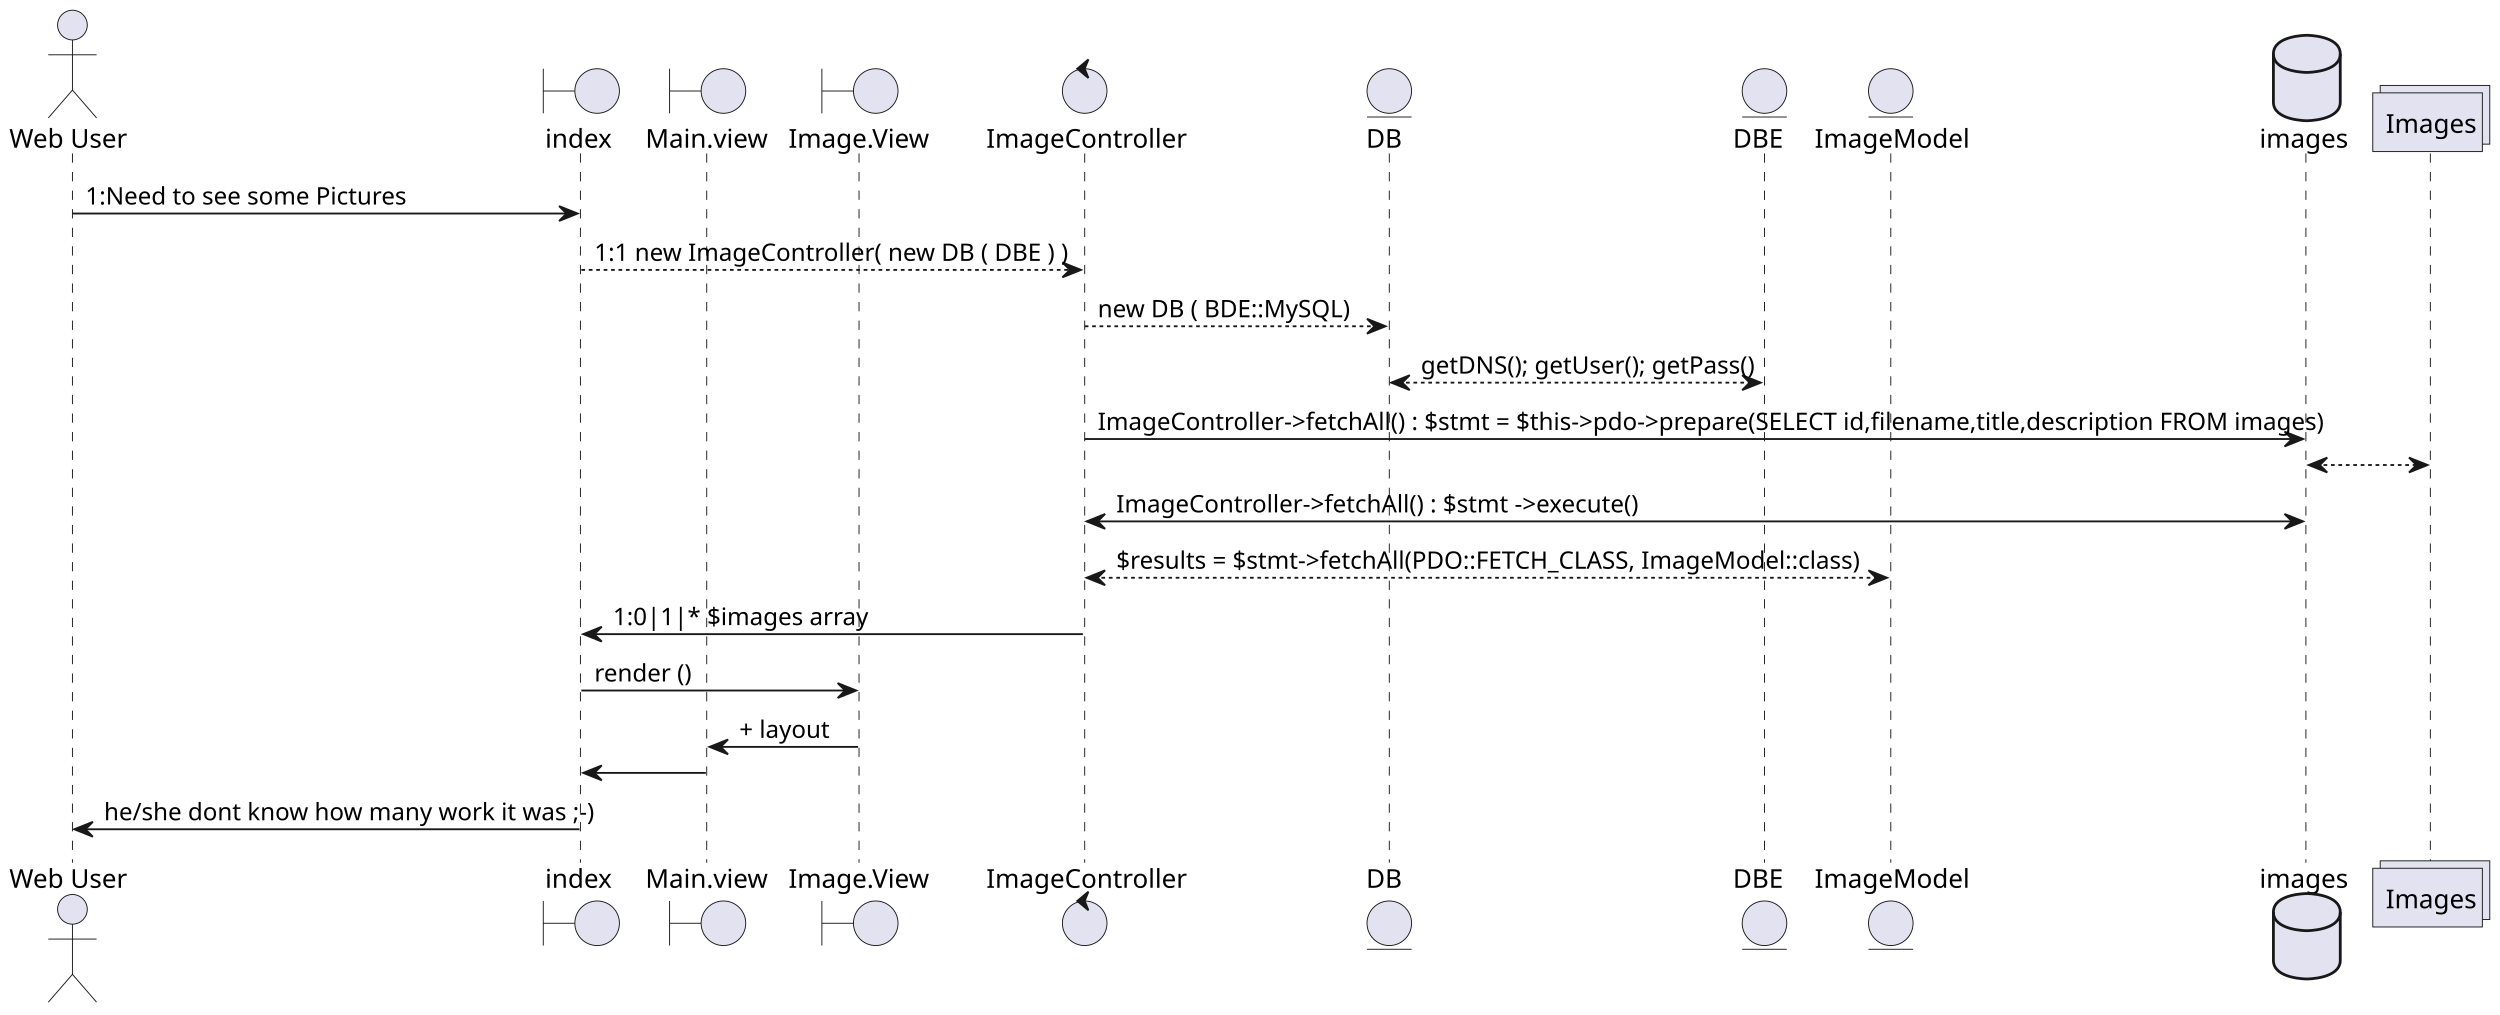
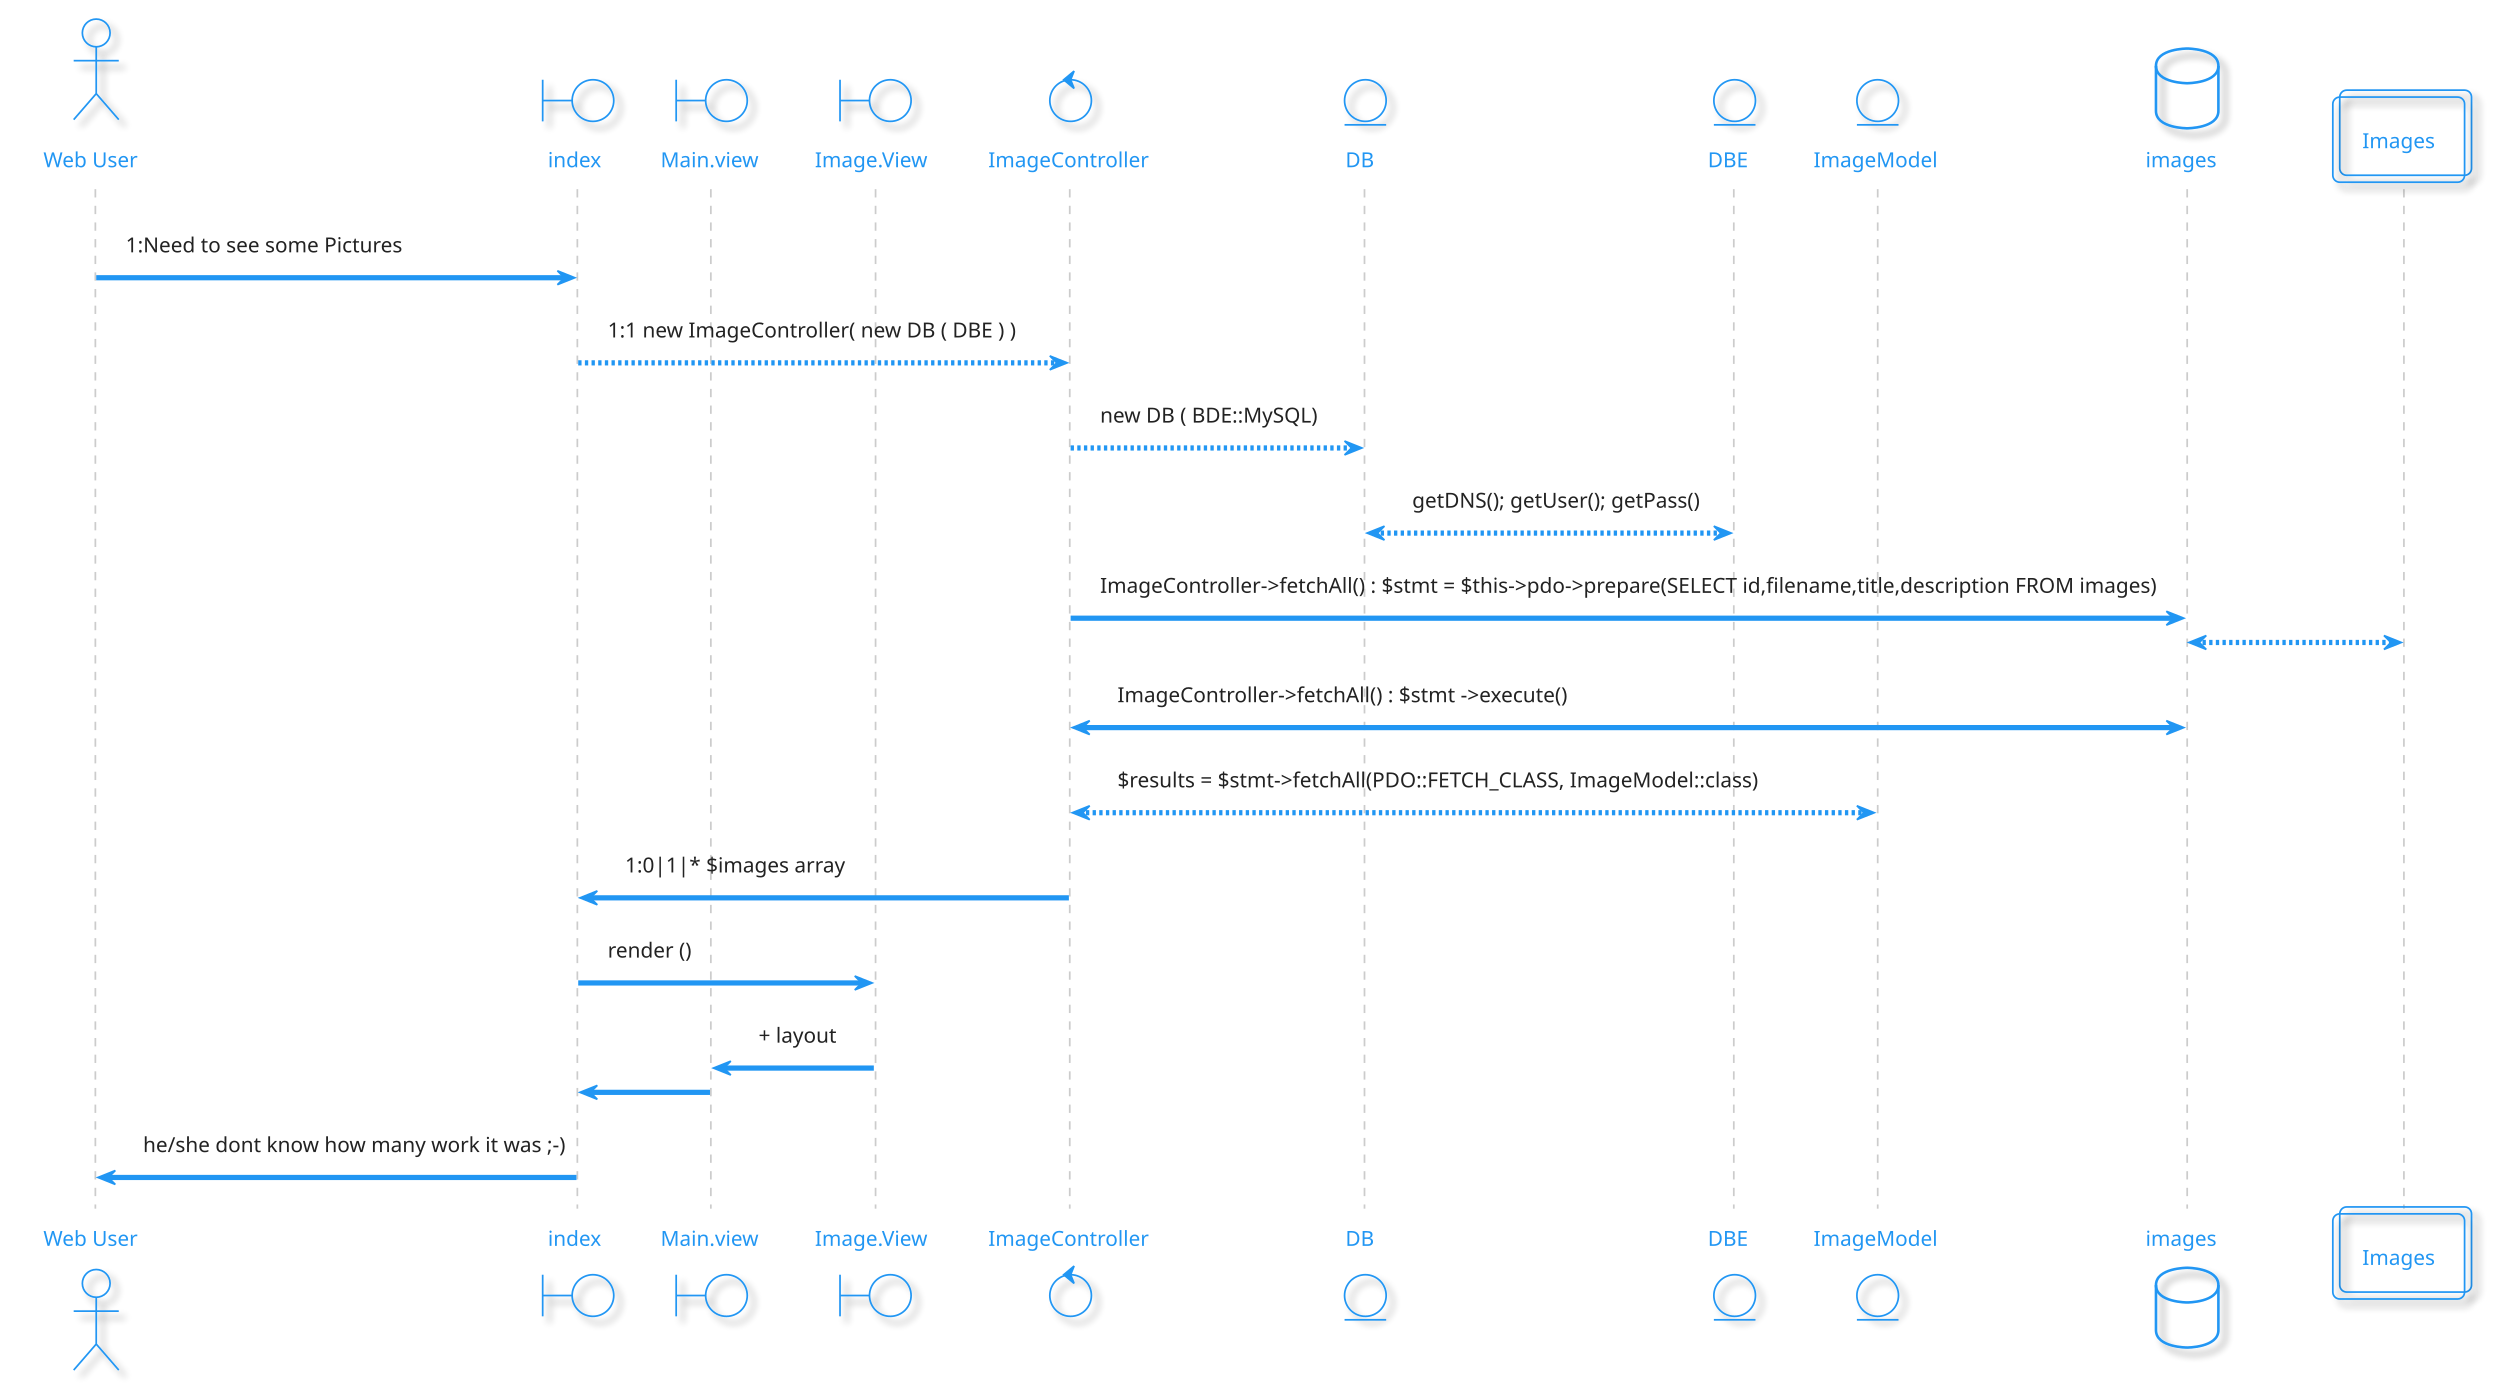
- <svg xmlns="http://www.w3.org/2000/svg" contentStyleType="text/css" height="546px" preserveAspectRatio="none" style="width:1346px;height:546px;background:#FFFFFF;" version="1.1" viewBox="0 0 1346 546" width="1346px" zoomAndPan="magnify">
-   <defs />
+ <svg xmlns="http://www.w3.org/2000/svg" contentStyleType="text/css" height="835.417px" preserveAspectRatio="none" style="width:1502px;height:835px;background:#00000000;" version="1.1" viewBox="0 0 1502 835" width="1502.083px" zoomAndPan="magnify">
+   <defs>
+     <filter height="300%" id="f1k7rae2fnp5ju" width="300%" x="-1" y="-1">
+       <feGaussianBlur result="blurOut" stdDeviation="2.083" />
+       <feColorMatrix in="blurOut" result="blurOut2" type="matrix" values="0 0 0 0 0 0 0 0 0 0 0 0 0 0 0 0 0 0 .4 0" />
+       <feOffset dx="4.167" dy="4.167" in="blurOut2" result="blurOut3" />
+       <feBlend in="SourceGraphic" in2="blurOut3" mode="normal" />
+     </filter>
+   </defs>
  <g>
-     <line style="stroke:#181818;stroke-width:0.5;stroke-dasharray:5.0,5.0;" x1="39" x2="39" y1="82.609" y2="464.477" />
-     <line style="stroke:#181818;stroke-width:0.5;stroke-dasharray:5.0,5.0;" x1="312.5" x2="312.5" y1="82.609" y2="464.477" />
-     <line style="stroke:#181818;stroke-width:0.5;stroke-dasharray:5.0,5.0;" x1="380.5" x2="380.5" y1="82.609" y2="464.477" />
-     <line style="stroke:#181818;stroke-width:0.5;stroke-dasharray:5.0,5.0;" x1="462.5" x2="462.5" y1="82.609" y2="464.477" />
-     <line style="stroke:#181818;stroke-width:0.5;stroke-dasharray:5.0,5.0;" x1="584" x2="584" y1="82.609" y2="464.477" />
-     <line style="stroke:#181818;stroke-width:0.5;stroke-dasharray:5.0,5.0;" x1="748" x2="748" y1="82.609" y2="464.477" />
-     <line style="stroke:#181818;stroke-width:0.5;stroke-dasharray:5.0,5.0;" x1="950" x2="950" y1="82.609" y2="464.477" />
-     <line style="stroke:#181818;stroke-width:0.5;stroke-dasharray:5.0,5.0;" x1="1018" x2="1018" y1="82.609" y2="464.477" />
-     <line style="stroke:#181818;stroke-width:0.5;stroke-dasharray:5.0,5.0;" x1="1241.5" x2="1241.5" y1="82.609" y2="464.477" />
-     <line style="stroke:#181818;stroke-width:0.5;stroke-dasharray:5.0,5.0;" x1="1308.5" x2="1308.5" y1="82.609" y2="464.477" />
-     <text fill="#000000" font-family="sans-serif" font-size="14" lengthAdjust="spacing" textLength="62" x="5" y="79.533">Web User</text>
-     <ellipse cx="39" cy="13.5" fill="#E2E2F0" rx="8" ry="8" style="stroke:#181818;stroke-width:0.5;" />
-     <path d="M39,21.5 L39,48.5 M26,29.5 L52,29.5 M39,48.5 L26,63.5 M39,48.5 L52,63.5 " fill="none" style="stroke:#181818;stroke-width:0.5;" />
-     <text fill="#000000" font-family="sans-serif" font-size="14" lengthAdjust="spacing" textLength="62" x="5" y="478.01">Web User</text>
-     <ellipse cx="39" cy="489.586" fill="#E2E2F0" rx="8" ry="8" style="stroke:#181818;stroke-width:0.5;" />
-     <path d="M39,497.586 L39,524.586 M26,505.586 L52,505.586 M39,524.586 L26,539.586 M39,524.586 L52,539.586 " fill="none" style="stroke:#181818;stroke-width:0.5;" />
-     <text fill="#000000" font-family="sans-serif" font-size="14" lengthAdjust="spacing" textLength="33" x="293.5" y="79.533">index</text>
-     <path d="M292.5,37 L292.5,61 M292.5,49 L309.5,49 " fill="none" style="stroke:#181818;stroke-width:0.5;" />
-     <ellipse cx="321.5" cy="49" fill="#E2E2F0" rx="12" ry="12" style="stroke:#181818;stroke-width:0.5;" />
-     <text fill="#000000" font-family="sans-serif" font-size="14" lengthAdjust="spacing" textLength="33" x="293.5" y="478.01">index</text>
-     <path d="M292.5,485.086 L292.5,509.086 M292.5,497.086 L309.5,497.086 " fill="none" style="stroke:#181818;stroke-width:0.5;" />
-     <ellipse cx="321.5" cy="497.086" fill="#E2E2F0" rx="12" ry="12" style="stroke:#181818;stroke-width:0.5;" />
-     <text fill="#000000" font-family="sans-serif" font-size="14" lengthAdjust="spacing" textLength="61" x="347.5" y="79.533">Main.view</text>
-     <path d="M360.5,37 L360.5,61 M360.5,49 L377.5,49 " fill="none" style="stroke:#181818;stroke-width:0.5;" />
-     <ellipse cx="389.5" cy="49" fill="#E2E2F0" rx="12" ry="12" style="stroke:#181818;stroke-width:0.5;" />
-     <text fill="#000000" font-family="sans-serif" font-size="14" lengthAdjust="spacing" textLength="61" x="347.5" y="478.01">Main.view</text>
-     <path d="M360.5,485.086 L360.5,509.086 M360.5,497.086 L377.5,497.086 " fill="none" style="stroke:#181818;stroke-width:0.5;" />
-     <ellipse cx="389.5" cy="497.086" fill="#E2E2F0" rx="12" ry="12" style="stroke:#181818;stroke-width:0.5;" />
-     <text fill="#000000" font-family="sans-serif" font-size="14" lengthAdjust="spacing" textLength="71" x="424.5" y="79.533">Image.View</text>
-     <path d="M442.5,37 L442.5,61 M442.5,49 L459.5,49 " fill="none" style="stroke:#181818;stroke-width:0.5;" />
-     <ellipse cx="471.5" cy="49" fill="#E2E2F0" rx="12" ry="12" style="stroke:#181818;stroke-width:0.5;" />
-     <text fill="#000000" font-family="sans-serif" font-size="14" lengthAdjust="spacing" textLength="71" x="424.5" y="478.01">Image.View</text>
-     <path d="M442.5,485.086 L442.5,509.086 M442.5,497.086 L459.5,497.086 " fill="none" style="stroke:#181818;stroke-width:0.5;" />
-     <ellipse cx="471.5" cy="497.086" fill="#E2E2F0" rx="12" ry="12" style="stroke:#181818;stroke-width:0.5;" />
-     <text fill="#000000" font-family="sans-serif" font-size="14" lengthAdjust="spacing" textLength="100" x="531" y="79.533">ImageController</text>
-     <ellipse cx="584" cy="49" fill="#E2E2F0" rx="12" ry="12" style="stroke:#181818;stroke-width:0.5;" />
-     <polygon fill="#181818" points="580,37,586,32,584,37,586,42,580,37" style="stroke:#181818;stroke-width:1.0;" />
-     <text fill="#000000" font-family="sans-serif" font-size="14" lengthAdjust="spacing" textLength="100" x="531" y="478.01">ImageController</text>
-     <ellipse cx="584" cy="497.086" fill="#E2E2F0" rx="12" ry="12" style="stroke:#181818;stroke-width:0.5;" />
-     <polygon fill="#181818" points="580,485.086,586,480.086,584,485.086,586,490.086,580,485.086" style="stroke:#181818;stroke-width:1.0;" />
-     <text fill="#000000" font-family="sans-serif" font-size="14" lengthAdjust="spacing" textLength="19" x="735.5" y="79.533">DB</text>
-     <ellipse cx="748" cy="49" fill="#E2E2F0" rx="12" ry="12" style="stroke:#181818;stroke-width:0.5;" />
-     <line style="stroke:#181818;stroke-width:0.5;" x1="736" x2="760" y1="63" y2="63" />
-     <text fill="#000000" font-family="sans-serif" font-size="14" lengthAdjust="spacing" textLength="19" x="735.5" y="478.01">DB</text>
-     <ellipse cx="748" cy="497.086" fill="#E2E2F0" rx="12" ry="12" style="stroke:#181818;stroke-width:0.5;" />
-     <line style="stroke:#181818;stroke-width:0.5;" x1="736" x2="760" y1="511.086" y2="511.086" />
-     <text fill="#000000" font-family="sans-serif" font-size="14" lengthAdjust="spacing" textLength="28" x="933" y="79.533">DBE</text>
-     <ellipse cx="950" cy="49" fill="#E2E2F0" rx="12" ry="12" style="stroke:#181818;stroke-width:0.5;" />
-     <line style="stroke:#181818;stroke-width:0.5;" x1="938" x2="962" y1="63" y2="63" />
-     <text fill="#000000" font-family="sans-serif" font-size="14" lengthAdjust="spacing" textLength="28" x="933" y="478.01">DBE</text>
-     <ellipse cx="950" cy="497.086" fill="#E2E2F0" rx="12" ry="12" style="stroke:#181818;stroke-width:0.5;" />
-     <line style="stroke:#181818;stroke-width:0.5;" x1="938" x2="962" y1="511.086" y2="511.086" />
-     <text fill="#000000" font-family="sans-serif" font-size="14" lengthAdjust="spacing" textLength="76" x="977" y="79.533">ImageModel</text>
-     <ellipse cx="1018" cy="49" fill="#E2E2F0" rx="12" ry="12" style="stroke:#181818;stroke-width:0.5;" />
-     <line style="stroke:#181818;stroke-width:0.5;" x1="1006" x2="1030" y1="63" y2="63" />
-     <text fill="#000000" font-family="sans-serif" font-size="14" lengthAdjust="spacing" textLength="76" x="977" y="478.01">ImageModel</text>
-     <ellipse cx="1018" cy="497.086" fill="#E2E2F0" rx="12" ry="12" style="stroke:#181818;stroke-width:0.5;" />
-     <line style="stroke:#181818;stroke-width:0.5;" x1="1006" x2="1030" y1="511.086" y2="511.086" />
-     <text fill="#000000" font-family="sans-serif" font-size="14" lengthAdjust="spacing" textLength="45" x="1216.5" y="79.533">images</text>
-     <path d="M1224,29 C1224,19 1242,19 1242,19 C1242,19 1260,19 1260,29 L1260,55 C1260,65 1242,65 1242,65 C1242,65 1224,65 1224,55 L1224,29 " fill="#E2E2F0" style="stroke:#181818;stroke-width:1.5;" />
-     <path d="M1224,29 C1224,39 1242,39 1242,39 C1242,39 1260,39 1260,29 " fill="none" style="stroke:#181818;stroke-width:1.5;" />
-     <text fill="#000000" font-family="sans-serif" font-size="14" lengthAdjust="spacing" textLength="45" x="1216.5" y="478.01">images</text>
-     <path d="M1224,491.086 C1224,481.086 1242,481.086 1242,481.086 C1242,481.086 1260,481.086 1260,491.086 L1260,517.086 C1260,527.086 1242,527.086 1242,527.086 C1242,527.086 1224,527.086 1224,517.086 L1224,491.086 " fill="#E2E2F0" style="stroke:#181818;stroke-width:1.5;" />
-     <path d="M1224,491.086 C1224,501.086 1242,501.086 1242,501.086 C1242,501.086 1260,501.086 1260,491.086 " fill="none" style="stroke:#181818;stroke-width:1.5;" />
-     <rect fill="#E2E2F0" height="31.609" style="stroke:#181818;stroke-width:0.5;" width="59" x="1281.5" y="46" />
-     <rect fill="#E2E2F0" height="31.609" style="stroke:#181818;stroke-width:0.5;" width="59" x="1277.5" y="50" />
-     <text fill="#000000" font-family="sans-serif" font-size="14" lengthAdjust="spacing" textLength="45" x="1284.5" y="71.533">Images</text>
-     <rect fill="#E2E2F0" height="31.609" style="stroke:#181818;stroke-width:0.5;" width="59" x="1281.5" y="463.477" />
-     <rect fill="#E2E2F0" height="31.609" style="stroke:#181818;stroke-width:0.5;" width="59" x="1277.5" y="467.477" />
-     <text fill="#000000" font-family="sans-serif" font-size="14" lengthAdjust="spacing" textLength="45" x="1284.5" y="489.01">Images</text>
-     <polygon fill="#181818" points="301,110.961,311,114.961,301,118.961,305,114.961" style="stroke:#181818;stroke-width:1.0;" />
-     <line style="stroke:#181818;stroke-width:1.0;" x1="39" x2="307" y1="114.961" y2="114.961" />
-     <text fill="#000000" font-family="sans-serif" font-size="13" lengthAdjust="spacing" textLength="169" x="46" y="110.105">1:Need to see some Pictures</text>
-     <polygon fill="#181818" points="572,141.312,582,145.312,572,149.312,576,145.312" style="stroke:#181818;stroke-width:1.0;" />
-     <line style="stroke:#181818;stroke-width:1.0;stroke-dasharray:2.0,2.0;" x1="313" x2="578" y1="145.312" y2="145.312" />
-     <text fill="#000000" font-family="sans-serif" font-size="13" lengthAdjust="spacing" textLength="247" x="320" y="140.456">1:1 new ImageController( new DB ( DBE ) )</text>
-     <polygon fill="#181818" points="736,171.664,746,175.664,736,179.664,740,175.664" style="stroke:#181818;stroke-width:1.0;" />
-     <line style="stroke:#181818;stroke-width:1.0;stroke-dasharray:2.0,2.0;" x1="584" x2="742" y1="175.664" y2="175.664" />
-     <text fill="#000000" font-family="sans-serif" font-size="13" lengthAdjust="spacing" textLength="140" x="591" y="170.808">new DB ( BDE::MySQL)</text>
-     <polygon fill="#181818" points="759,202.016,749,206.016,759,210.016,755,206.016" style="stroke:#181818;stroke-width:1.0;" />
-     <polygon fill="#181818" points="938,202.016,948,206.016,938,210.016,942,206.016" style="stroke:#181818;stroke-width:1.0;" />
-     <line style="stroke:#181818;stroke-width:1.0;stroke-dasharray:2.0,2.0;" x1="753" x2="944" y1="206.016" y2="206.016" />
-     <text fill="#000000" font-family="sans-serif" font-size="13" lengthAdjust="spacing" textLength="178" x="765" y="201.159">getDNS(); getUser(); getPass()</text>
-     <polygon fill="#181818" points="1230,232.367,1240,236.367,1230,240.367,1234,236.367" style="stroke:#181818;stroke-width:1.0;" />
-     <line style="stroke:#181818;stroke-width:1.0;" x1="584" x2="1236" y1="236.367" y2="236.367" />
-     <text fill="#000000" font-family="sans-serif" font-size="13" lengthAdjust="spacing" textLength="634" x="591" y="231.511">ImageController-&gt;fetchAll() : $stmt = $this-&gt;pdo-&gt;prepare(SELECT id,filename,title,description FROM images)</text>
-     <polygon fill="#181818" points="1253,246.367,1243,250.367,1253,254.367,1249,250.367" style="stroke:#181818;stroke-width:1.0;" />
-     <polygon fill="#181818" points="1297,246.367,1307,250.367,1297,254.367,1301,250.367" style="stroke:#181818;stroke-width:1.0;" />
-     <line style="stroke:#181818;stroke-width:1.0;stroke-dasharray:2.0,2.0;" x1="1247" x2="1303" y1="250.367" y2="250.367" />
-     <polygon fill="#181818" points="595,276.719,585,280.719,595,284.719,591,280.719" style="stroke:#181818;stroke-width:1.0;" />
-     <polygon fill="#181818" points="1230,276.719,1240,280.719,1230,284.719,1234,280.719" style="stroke:#181818;stroke-width:1.0;" />
-     <line style="stroke:#181818;stroke-width:1.0;" x1="589" x2="1236" y1="280.719" y2="280.719" />
-     <text fill="#000000" font-family="sans-serif" font-size="13" lengthAdjust="spacing" textLength="272" x="601" y="275.862">ImageController-&gt;fetchAll() :  $stmt -&gt;execute()</text>
-     <polygon fill="#181818" points="595,307.07,585,311.07,595,315.07,591,311.07" style="stroke:#181818;stroke-width:1.0;" />
-     <polygon fill="#181818" points="1006,307.07,1016,311.07,1006,315.07,1010,311.07" style="stroke:#181818;stroke-width:1.0;" />
-     <line style="stroke:#181818;stroke-width:1.0;stroke-dasharray:2.0,2.0;" x1="589" x2="1012" y1="311.07" y2="311.07" />
-     <text fill="#000000" font-family="sans-serif" font-size="13" lengthAdjust="spacing" textLength="403" x="601" y="306.214">$results = $stmt-&gt;fetchAll(PDO::FETCH_CLASS, ImageModel::class)</text>
-     <polygon fill="#181818" points="324,337.422,314,341.422,324,345.422,320,341.422" style="stroke:#181818;stroke-width:1.0;" />
-     <line style="stroke:#181818;stroke-width:1.0;" x1="318" x2="583" y1="341.422" y2="341.422" />
-     <text fill="#000000" font-family="sans-serif" font-size="13" lengthAdjust="spacing" textLength="122" x="330" y="336.565">1:0|1|* $images array</text>
-     <polygon fill="#181818" points="451,367.773,461,371.773,451,375.773,455,371.773" style="stroke:#181818;stroke-width:1.0;" />
-     <line style="stroke:#181818;stroke-width:1.0;" x1="313" x2="457" y1="371.773" y2="371.773" />
-     <text fill="#000000" font-family="sans-serif" font-size="13" lengthAdjust="spacing" textLength="48" x="320" y="366.917">render ()</text>
-     <polygon fill="#181818" points="392,398.125,382,402.125,392,406.125,388,402.125" style="stroke:#181818;stroke-width:1.0;" />
-     <line style="stroke:#181818;stroke-width:1.0;" x1="386" x2="462" y1="402.125" y2="402.125" />
-     <text fill="#000000" font-family="sans-serif" font-size="13" lengthAdjust="spacing" textLength="47" x="398" y="397.269">+ layout</text>
-     <polygon fill="#181818" points="324,412.125,314,416.125,324,420.125,320,416.125" style="stroke:#181818;stroke-width:1.0;" />
-     <line style="stroke:#181818;stroke-width:1.0;" x1="318" x2="380" y1="416.125" y2="416.125" />
-     <polygon fill="#181818" points="50,442.477,40,446.477,50,450.477,46,446.477" style="stroke:#181818;stroke-width:1.0;" />
-     <line style="stroke:#181818;stroke-width:1.0;" x1="44" x2="312" y1="446.477" y2="446.477" />
-     <text fill="#000000" font-family="sans-serif" font-size="13" lengthAdjust="spacing" textLength="250" x="56" y="441.62">he/she dont know how many work it was ;-)</text>
+     <line style="stroke:#CCCCCC;stroke-width:1.042;stroke-dasharray:5.0,5.0;" x1="57.292" x2="57.292" y1="113.639" y2="726.172" />
+     <line style="stroke:#CCCCCC;stroke-width:1.042;stroke-dasharray:5.0,5.0;" x1="346.875" x2="346.875" y1="113.639" y2="726.172" />
+     <line style="stroke:#CCCCCC;stroke-width:1.042;stroke-dasharray:5.0,5.0;" x1="427.083" x2="427.083" y1="113.639" y2="726.172" />
+     <line style="stroke:#CCCCCC;stroke-width:1.042;stroke-dasharray:5.0,5.0;" x1="526.042" x2="526.042" y1="113.639" y2="726.172" />
+     <line style="stroke:#CCCCCC;stroke-width:1.042;stroke-dasharray:5.0,5.0;" x1="642.708" x2="642.708" y1="113.639" y2="726.172" />
+     <line style="stroke:#CCCCCC;stroke-width:1.042;stroke-dasharray:5.0,5.0;" x1="819.792" x2="819.792" y1="113.639" y2="726.172" />
+     <line style="stroke:#CCCCCC;stroke-width:1.042;stroke-dasharray:5.0,5.0;" x1="1041.667" x2="1041.667" y1="113.639" y2="726.172" />
+     <line style="stroke:#CCCCCC;stroke-width:1.042;stroke-dasharray:5.0,5.0;" x1="1128.125" x2="1128.125" y1="113.639" y2="726.172" />
+     <line style="stroke:#CCCCCC;stroke-width:1.042;stroke-dasharray:5.0,5.0;" x1="1314.062" x2="1314.062" y1="113.639" y2="726.172" />
+     <line style="stroke:#CCCCCC;stroke-width:1.042;stroke-dasharray:5.0,5.0;" x1="1444.271" x2="1444.271" y1="113.639" y2="726.172" />
+     <text fill="#2196F3" font-family="&quot;Verdana&quot;" font-size="12.5" lengthAdjust="spacing" textLength="57.292" x="26.042" y="100.476">Web User</text>
+     <ellipse cx="57.812" cy="19.792" filter="url(#f1k7rae2fnp5ju)" rx="8.333" ry="8.333" style="stroke:#2196F3;stroke-width:1.042;fill:none;" />
+     <path d="M57.812,28.125 L57.812,56.25 M44.271,36.458 L71.354,36.458 M57.812,56.25 L44.271,71.875 M57.812,56.25 L71.354,71.875 " fill="none" filter="url(#f1k7rae2fnp5ju)" style="stroke:#2196F3;stroke-width:1.042;" />
+     <text fill="#2196F3" font-family="&quot;Verdana&quot;" font-size="12.5" lengthAdjust="spacing" textLength="57.292" x="26.042" y="748.523">Web User</text>
+     <ellipse cx="57.812" cy="771.061" filter="url(#f1k7rae2fnp5ju)" rx="8.333" ry="8.333" style="stroke:#2196F3;stroke-width:1.042;fill:none;" />
+     <path d="M57.812,779.394 L57.812,807.519 M44.271,787.728 L71.354,787.728 M57.812,807.519 L44.271,823.144 M57.812,807.519 L71.354,823.144 " fill="none" filter="url(#f1k7rae2fnp5ju)" style="stroke:#2196F3;stroke-width:1.042;" />
+     <text fill="#2196F3" font-family="&quot;Verdana&quot;" font-size="12.5" lengthAdjust="spacing" textLength="30.208" x="329.167" y="100.476">index</text>
+     <path d="M326.042,47.917 L326.042,72.917 M326.042,60.417 L343.75,60.417 " fill="none" filter="url(#f1k7rae2fnp5ju)" style="stroke:#2196F3;stroke-width:1.042;" />
+     <ellipse cx="356.25" cy="60.417" filter="url(#f1k7rae2fnp5ju)" rx="12.5" ry="12.5" style="stroke:#2196F3;stroke-width:1.042;fill:none;" />
+     <text fill="#2196F3" font-family="&quot;Verdana&quot;" font-size="12.5" lengthAdjust="spacing" textLength="30.208" x="329.167" y="748.523">index</text>
+     <path d="M326.042,765.853 L326.042,790.853 M326.042,778.353 L343.75,778.353 " fill="none" filter="url(#f1k7rae2fnp5ju)" style="stroke:#2196F3;stroke-width:1.042;" />
+     <ellipse cx="356.25" cy="778.353" filter="url(#f1k7rae2fnp5ju)" rx="12.5" ry="12.5" style="stroke:#2196F3;stroke-width:1.042;fill:none;" />
+     <text fill="#2196F3" font-family="&quot;Verdana&quot;" font-size="12.5" lengthAdjust="spacing" textLength="55.208" x="396.875" y="100.476">Main.view</text>
+     <path d="M406.25,47.917 L406.25,72.917 M406.25,60.417 L423.958,60.417 " fill="none" filter="url(#f1k7rae2fnp5ju)" style="stroke:#2196F3;stroke-width:1.042;" />
+     <ellipse cx="436.458" cy="60.417" filter="url(#f1k7rae2fnp5ju)" rx="12.5" ry="12.5" style="stroke:#2196F3;stroke-width:1.042;fill:none;" />
+     <text fill="#2196F3" font-family="&quot;Verdana&quot;" font-size="12.5" lengthAdjust="spacing" textLength="55.208" x="396.875" y="748.523">Main.view</text>
+     <path d="M406.25,765.853 L406.25,790.853 M406.25,778.353 L423.958,778.353 " fill="none" filter="url(#f1k7rae2fnp5ju)" style="stroke:#2196F3;stroke-width:1.042;" />
+     <ellipse cx="436.458" cy="778.353" filter="url(#f1k7rae2fnp5ju)" rx="12.5" ry="12.5" style="stroke:#2196F3;stroke-width:1.042;fill:none;" />
+     <text fill="#2196F3" font-family="&quot;Verdana&quot;" font-size="12.5" lengthAdjust="spacing" textLength="66.667" x="489.583" y="100.476">Image.View</text>
+     <path d="M504.688,47.917 L504.688,72.917 M504.688,60.417 L522.396,60.417 " fill="none" filter="url(#f1k7rae2fnp5ju)" style="stroke:#2196F3;stroke-width:1.042;" />
+     <ellipse cx="534.896" cy="60.417" filter="url(#f1k7rae2fnp5ju)" rx="12.5" ry="12.5" style="stroke:#2196F3;stroke-width:1.042;fill:none;" />
+     <text fill="#2196F3" font-family="&quot;Verdana&quot;" font-size="12.5" lengthAdjust="spacing" textLength="66.667" x="489.583" y="748.523">Image.View</text>
+     <path d="M504.688,765.853 L504.688,790.853 M504.688,778.353 L522.396,778.353 " fill="none" filter="url(#f1k7rae2fnp5ju)" style="stroke:#2196F3;stroke-width:1.042;" />
+     <ellipse cx="534.896" cy="778.353" filter="url(#f1k7rae2fnp5ju)" rx="12.5" ry="12.5" style="stroke:#2196F3;stroke-width:1.042;fill:none;" />
+     <text fill="#2196F3" font-family="&quot;Verdana&quot;" font-size="12.5" lengthAdjust="spacing" textLength="92.708" x="593.75" y="100.476">ImageController</text>
+     <ellipse cx="643.229" cy="60.417" filter="url(#f1k7rae2fnp5ju)" rx="12.5" ry="12.5" style="stroke:#2196F3;stroke-width:1.042;fill:none;" />
+     <polygon fill="#2196F3" points="639.062,47.917,645.312,42.708,643.229,47.917,645.312,53.125,639.062,47.917" style="stroke:#2196F3;stroke-width:1.042;" />
+     <text fill="#2196F3" font-family="&quot;Verdana&quot;" font-size="12.5" lengthAdjust="spacing" textLength="92.708" x="593.75" y="748.523">ImageController</text>
+     <ellipse cx="643.229" cy="778.353" filter="url(#f1k7rae2fnp5ju)" rx="12.5" ry="12.5" style="stroke:#2196F3;stroke-width:1.042;fill:none;" />
+     <polygon fill="#2196F3" points="639.062,765.853,645.312,760.644,643.229,765.853,645.312,771.061,639.062,765.853" style="stroke:#2196F3;stroke-width:1.042;" />
+     <text fill="#2196F3" font-family="&quot;Verdana&quot;" font-size="12.5" lengthAdjust="spacing" textLength="17.708" x="808.333" y="100.476">DB</text>
+     <ellipse cx="820.312" cy="60.417" filter="url(#f1k7rae2fnp5ju)" rx="12.5" ry="12.5" style="stroke:#2196F3;stroke-width:1.042;fill:none;" />
+     <line style="stroke:#2196F3;stroke-width:1.042;fill:none;" x1="807.812" x2="832.812" y1="75" y2="75" />
+     <text fill="#2196F3" font-family="&quot;Verdana&quot;" font-size="12.5" lengthAdjust="spacing" textLength="17.708" x="808.333" y="748.523">DB</text>
+     <ellipse cx="820.312" cy="778.353" filter="url(#f1k7rae2fnp5ju)" rx="12.5" ry="12.5" style="stroke:#2196F3;stroke-width:1.042;fill:none;" />
+     <line style="stroke:#2196F3;stroke-width:1.042;fill:none;" x1="807.812" x2="832.812" y1="792.936" y2="792.936" />
+     <text fill="#2196F3" font-family="&quot;Verdana&quot;" font-size="12.5" lengthAdjust="spacing" textLength="26.042" x="1026.042" y="100.476">DBE</text>
+     <ellipse cx="1042.188" cy="60.417" filter="url(#f1k7rae2fnp5ju)" rx="12.5" ry="12.5" style="stroke:#2196F3;stroke-width:1.042;fill:none;" />
+     <line style="stroke:#2196F3;stroke-width:1.042;fill:none;" x1="1029.688" x2="1054.688" y1="75" y2="75" />
+     <text fill="#2196F3" font-family="&quot;Verdana&quot;" font-size="12.5" lengthAdjust="spacing" textLength="26.042" x="1026.042" y="748.523">DBE</text>
+     <ellipse cx="1042.188" cy="778.353" filter="url(#f1k7rae2fnp5ju)" rx="12.5" ry="12.5" style="stroke:#2196F3;stroke-width:1.042;fill:none;" />
+     <line style="stroke:#2196F3;stroke-width:1.042;fill:none;" x1="1029.688" x2="1054.688" y1="792.936" y2="792.936" />
+     <text fill="#2196F3" font-family="&quot;Verdana&quot;" font-size="12.5" lengthAdjust="spacing" textLength="70.833" x="1089.583" y="100.476">ImageModel</text>
+     <ellipse cx="1128.125" cy="60.417" filter="url(#f1k7rae2fnp5ju)" rx="12.5" ry="12.5" style="stroke:#2196F3;stroke-width:1.042;fill:none;" />
+     <line style="stroke:#2196F3;stroke-width:1.042;fill:none;" x1="1115.625" x2="1140.625" y1="75" y2="75" />
+     <text fill="#2196F3" font-family="&quot;Verdana&quot;" font-size="12.5" lengthAdjust="spacing" textLength="70.833" x="1089.583" y="748.523">ImageModel</text>
+     <ellipse cx="1128.125" cy="778.353" filter="url(#f1k7rae2fnp5ju)" rx="12.5" ry="12.5" style="stroke:#2196F3;stroke-width:1.042;fill:none;" />
+     <line style="stroke:#2196F3;stroke-width:1.042;fill:none;" x1="1115.625" x2="1140.625" y1="792.936" y2="792.936" />
+     <text fill="#2196F3" font-family="&quot;Verdana&quot;" font-size="12.5" lengthAdjust="spacing" textLength="43.75" x="1289.062" y="100.476">images</text>
+     <path d="M1295.312,39.583 C1295.312,29.167 1314.062,29.167 1314.062,29.167 C1314.062,29.167 1332.812,29.167 1332.812,39.583 L1332.812,66.667 C1332.812,77.083 1314.062,77.083 1314.062,77.083 C1314.062,77.083 1295.312,77.083 1295.312,66.667 L1295.312,39.583 " filter="url(#f1k7rae2fnp5ju)" style="stroke:#2196F3;stroke-width:1.562;fill:none;" />
+     <path d="M1295.312,39.583 C1295.312,50 1314.062,50 1314.062,50 C1314.062,50 1332.812,50 1332.812,39.583 " fill="none" style="stroke:#2196F3;stroke-width:1.562;" />
+     <text fill="#2196F3" font-family="&quot;Verdana&quot;" font-size="12.5" lengthAdjust="spacing" textLength="43.75" x="1289.062" y="748.523">images</text>
+     <path d="M1295.312,772.103 C1295.312,761.686 1314.062,761.686 1314.062,761.686 C1314.062,761.686 1332.812,761.686 1332.812,772.103 L1332.812,799.186 C1332.812,809.603 1314.062,809.603 1314.062,809.603 C1314.062,809.603 1295.312,809.603 1295.312,799.186 L1295.312,772.103 " filter="url(#f1k7rae2fnp5ju)" style="stroke:#2196F3;stroke-width:1.562;fill:none;" />
+     <path d="M1295.312,772.103 C1295.312,782.519 1314.062,782.519 1314.062,782.519 C1314.062,782.519 1332.812,782.519 1332.812,772.103 " fill="none" style="stroke:#2196F3;stroke-width:1.562;" />
+     <rect filter="url(#f1k7rae2fnp5ju)" height="51.139" rx="4.167" ry="4.167" style="stroke:#2196F3;stroke-width:1.042;fill:none;" width="79.167" x="1405.729" y="54.167" />
+     <rect filter="url(#f1k7rae2fnp5ju)" height="51.139" rx="4.167" ry="4.167" style="stroke:#2196F3;stroke-width:1.042;fill:none;" width="79.167" x="1401.562" y="58.333" />
+     <text fill="#2196F3" font-family="&quot;Verdana&quot;" font-size="12.5" lengthAdjust="spacing" textLength="43.75" x="1419.271" y="89.018">Images</text>
+     <rect filter="url(#f1k7rae2fnp5ju)" height="51.139" rx="4.167" ry="4.167" style="stroke:#2196F3;stroke-width:1.042;fill:none;" width="79.167" x="1405.729" y="725.13" />
+     <rect filter="url(#f1k7rae2fnp5ju)" height="51.139" rx="4.167" ry="4.167" style="stroke:#2196F3;stroke-width:1.042;fill:none;" width="79.167" x="1401.562" y="729.297" />
+     <text fill="#2196F3" font-family="&quot;Verdana&quot;" font-size="12.5" lengthAdjust="spacing" textLength="43.75" x="1419.271" y="759.981">Images</text>
+     <polygon fill="#2196F3" points="334.896,162.695,345.312,166.862,334.896,171.029,339.062,166.862" style="stroke:#2196F3;stroke-width:1.042;" />
+     <line style="stroke:#2196F3;stroke-width:3.125;" x1="57.812" x2="341.146" y1="166.862" y2="166.862" />
+     <text fill="#222222" font-family="&quot;Verdana&quot;" font-size="12.5" lengthAdjust="spacing" textLength="166.667" x="75.521" y="151.615">1:Need to see some Pictures</text>
+     <polygon fill="#2196F3" points="630.729,213.835,641.146,218.001,630.729,222.168,634.896,218.001" style="stroke:#2196F3;stroke-width:1.042;" />
+     <line style="stroke:#2196F3;stroke-width:3.125;stroke-dasharray:2.0,2.0;" x1="347.396" x2="636.979" y1="218.001" y2="218.001" />
+     <text fill="#222222" font-family="&quot;Verdana&quot;" font-size="12.5" lengthAdjust="spacing" textLength="243.75" x="365.104" y="202.755">1:1 new ImageController( new DB ( DBE ) )</text>
+     <polygon fill="#2196F3" points="807.812,264.974,818.229,269.141,807.812,273.307,811.979,269.141" style="stroke:#2196F3;stroke-width:1.042;" />
+     <line style="stroke:#2196F3;stroke-width:3.125;stroke-dasharray:2.0,2.0;" x1="643.229" x2="814.062" y1="269.141" y2="269.141" />
+     <text fill="#222222" font-family="&quot;Verdana&quot;" font-size="12.5" lengthAdjust="spacing" textLength="131.25" x="660.938" y="253.894">new DB ( BDE::MySQL)</text>
+     <polygon fill="#2196F3" points="831.771,316.113,821.354,320.28,831.771,324.447,827.604,320.28" style="stroke:#2196F3;stroke-width:1.042;" />
+     <polygon fill="#2196F3" points="1029.688,316.113,1040.104,320.28,1029.688,324.447,1033.854,320.28" style="stroke:#2196F3;stroke-width:1.042;" />
+     <line style="stroke:#2196F3;stroke-width:3.125;stroke-dasharray:2.0,2.0;" x1="825.521" x2="1035.938" y1="320.28" y2="320.28" />
+     <text fill="#222222" font-family="&quot;Verdana&quot;" font-size="12.5" lengthAdjust="spacing" textLength="176.042" x="848.438" y="305.033">getDNS(); getUser(); getPass()</text>
+     <polygon fill="#2196F3" points="1301.562,367.253,1311.979,371.419,1301.562,375.586,1305.729,371.419" style="stroke:#2196F3;stroke-width:1.042;" />
+     <line style="stroke:#2196F3;stroke-width:3.125;" x1="643.229" x2="1307.812" y1="371.419" y2="371.419" />
+     <text fill="#222222" font-family="&quot;Verdana&quot;" font-size="12.5" lengthAdjust="spacing" textLength="625" x="660.938" y="356.173">ImageController-&gt;fetchAll() : $stmt = $this-&gt;pdo-&gt;prepare(SELECT id,filename,title,description FROM images)</text>
+     <polygon fill="#2196F3" points="1325.521,381.836,1315.104,386.003,1325.521,390.169,1321.354,386.003" style="stroke:#2196F3;stroke-width:1.042;" />
+     <polygon fill="#2196F3" points="1432.292,381.836,1442.708,386.003,1432.292,390.169,1436.458,386.003" style="stroke:#2196F3;stroke-width:1.042;" />
+     <line style="stroke:#2196F3;stroke-width:3.125;stroke-dasharray:2.0,2.0;" x1="1319.271" x2="1438.542" y1="386.003" y2="386.003" />
+     <polygon fill="#2196F3" points="654.688,432.975,644.271,437.142,654.688,441.309,650.521,437.142" style="stroke:#2196F3;stroke-width:1.042;" />
+     <polygon fill="#2196F3" points="1301.562,432.975,1311.979,437.142,1301.562,441.309,1305.729,437.142" style="stroke:#2196F3;stroke-width:1.042;" />
+     <line style="stroke:#2196F3;stroke-width:3.125;" x1="648.438" x2="1307.812" y1="437.142" y2="437.142" />
+     <text fill="#222222" font-family="&quot;Verdana&quot;" font-size="12.5" lengthAdjust="spacing" textLength="264.583" x="671.354" y="421.895">ImageController-&gt;fetchAll() :  $stmt -&gt;execute()</text>
+     <polygon fill="#2196F3" points="654.688,484.115,644.271,488.281,654.688,492.448,650.521,488.281" style="stroke:#2196F3;stroke-width:1.042;" />
+     <polygon fill="#2196F3" points="1115.625,484.115,1126.042,488.281,1115.625,492.448,1119.792,488.281" style="stroke:#2196F3;stroke-width:1.042;" />
+     <line style="stroke:#2196F3;stroke-width:3.125;stroke-dasharray:2.0,2.0;" x1="648.438" x2="1121.875" y1="488.281" y2="488.281" />
+     <text fill="#222222" font-family="&quot;Verdana&quot;" font-size="12.5" lengthAdjust="spacing" textLength="390.625" x="671.354" y="473.035">$results = $stmt-&gt;fetchAll(PDO::FETCH_CLASS, ImageModel::class)</text>
+     <polygon fill="#2196F3" points="358.854,535.254,348.438,539.421,358.854,543.587,354.688,539.421" style="stroke:#2196F3;stroke-width:1.042;" />
+     <line style="stroke:#2196F3;stroke-width:3.125;" x1="352.604" x2="642.188" y1="539.421" y2="539.421" />
+     <text fill="#222222" font-family="&quot;Verdana&quot;" font-size="12.5" lengthAdjust="spacing" textLength="121.875" x="375.521" y="524.174">1:0|1|* $images array</text>
+     <polygon fill="#2196F3" points="513.542,586.393,523.958,590.56,513.542,594.727,517.708,590.56" style="stroke:#2196F3;stroke-width:1.042;" />
+     <line style="stroke:#2196F3;stroke-width:3.125;" x1="347.396" x2="519.792" y1="590.56" y2="590.56" />
+     <text fill="#222222" font-family="&quot;Verdana&quot;" font-size="12.5" lengthAdjust="spacing" textLength="48.958" x="365.104" y="575.313">render ()</text>
+     <polygon fill="#2196F3" points="439.062,637.533,428.646,641.699,439.062,645.866,434.896,641.699" style="stroke:#2196F3;stroke-width:1.042;" />
+     <line style="stroke:#2196F3;stroke-width:3.125;" x1="432.812" x2="525" y1="641.699" y2="641.699" />
+     <text fill="#222222" font-family="&quot;Verdana&quot;" font-size="12.5" lengthAdjust="spacing" textLength="43.75" x="455.729" y="626.453">+ layout</text>
+     <polygon fill="#2196F3" points="358.854,652.116,348.438,656.283,358.854,660.449,354.688,656.283" style="stroke:#2196F3;stroke-width:1.042;" />
+     <line style="stroke:#2196F3;stroke-width:3.125;" x1="352.604" x2="426.562" y1="656.283" y2="656.283" />
+     <polygon fill="#2196F3" points="69.271,703.255,58.854,707.422,69.271,711.588,65.104,707.422" style="stroke:#2196F3;stroke-width:1.042;" />
+     <line style="stroke:#2196F3;stroke-width:3.125;" x1="63.021" x2="346.354" y1="707.422" y2="707.422" />
+     <text fill="#222222" font-family="&quot;Verdana&quot;" font-size="12.5" lengthAdjust="spacing" textLength="243.75" x="85.938" y="692.175">he/she dont know how many work it was ;-)</text>
  </g>
</svg>
